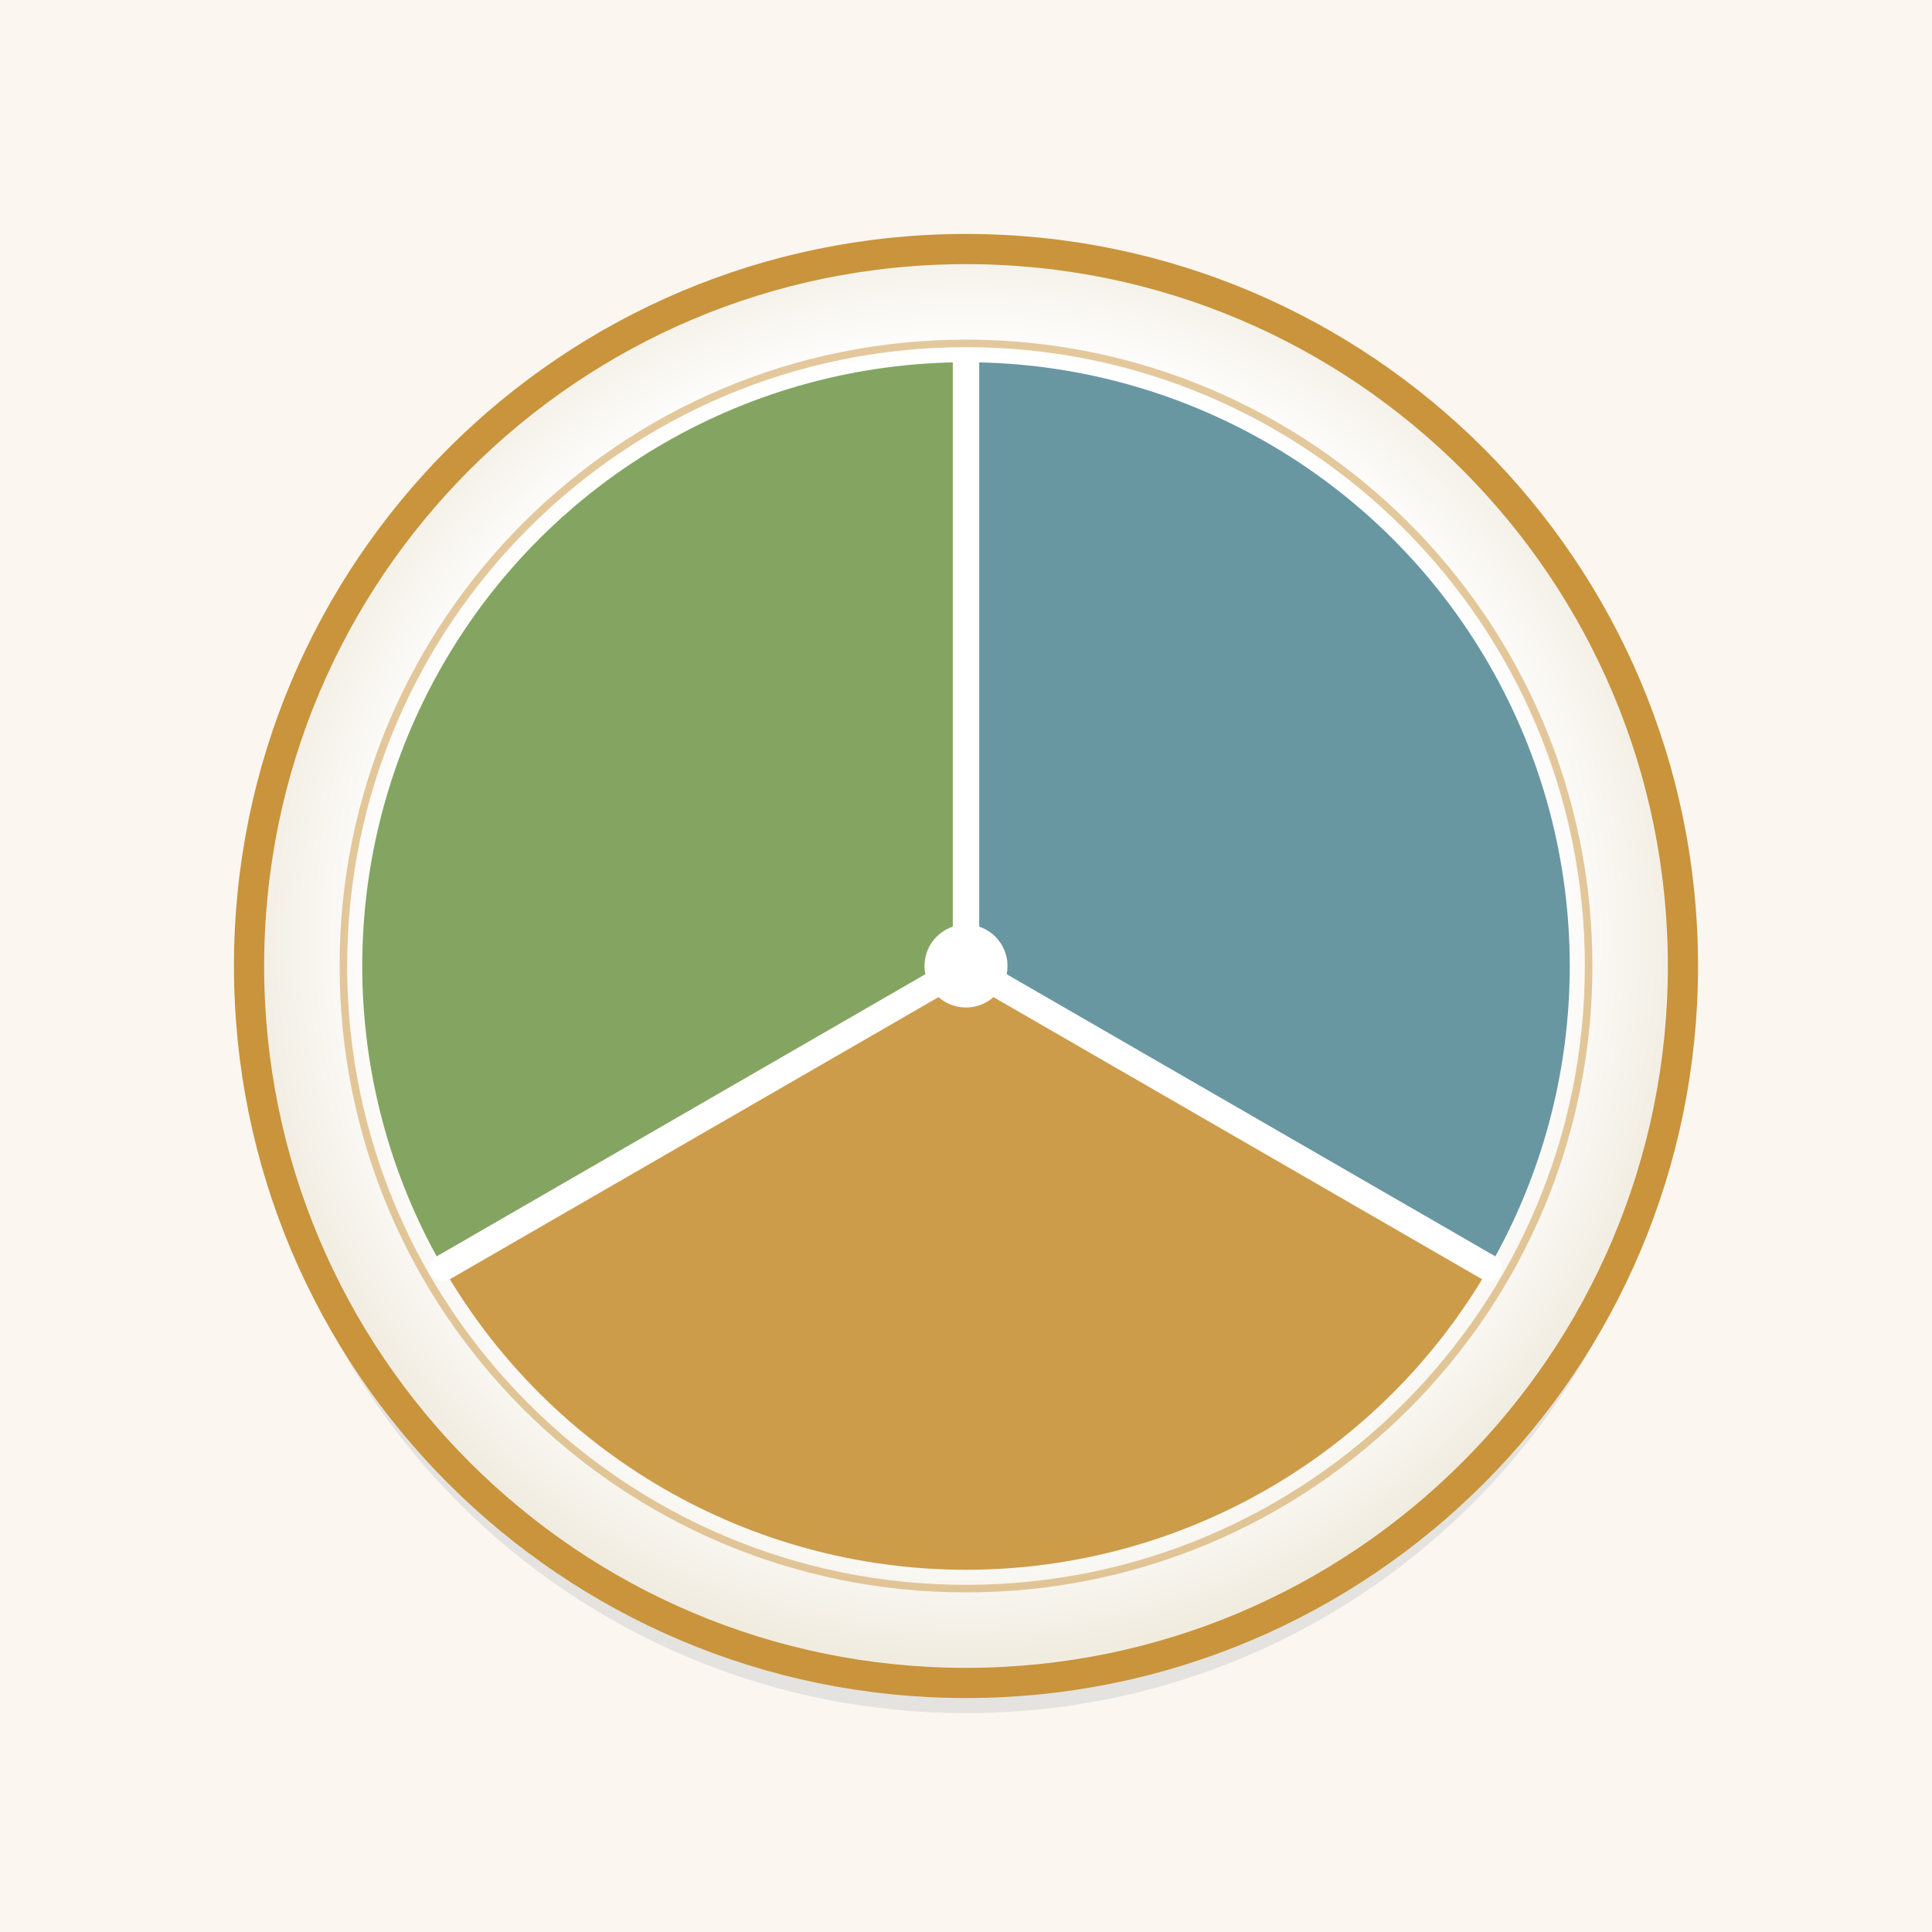
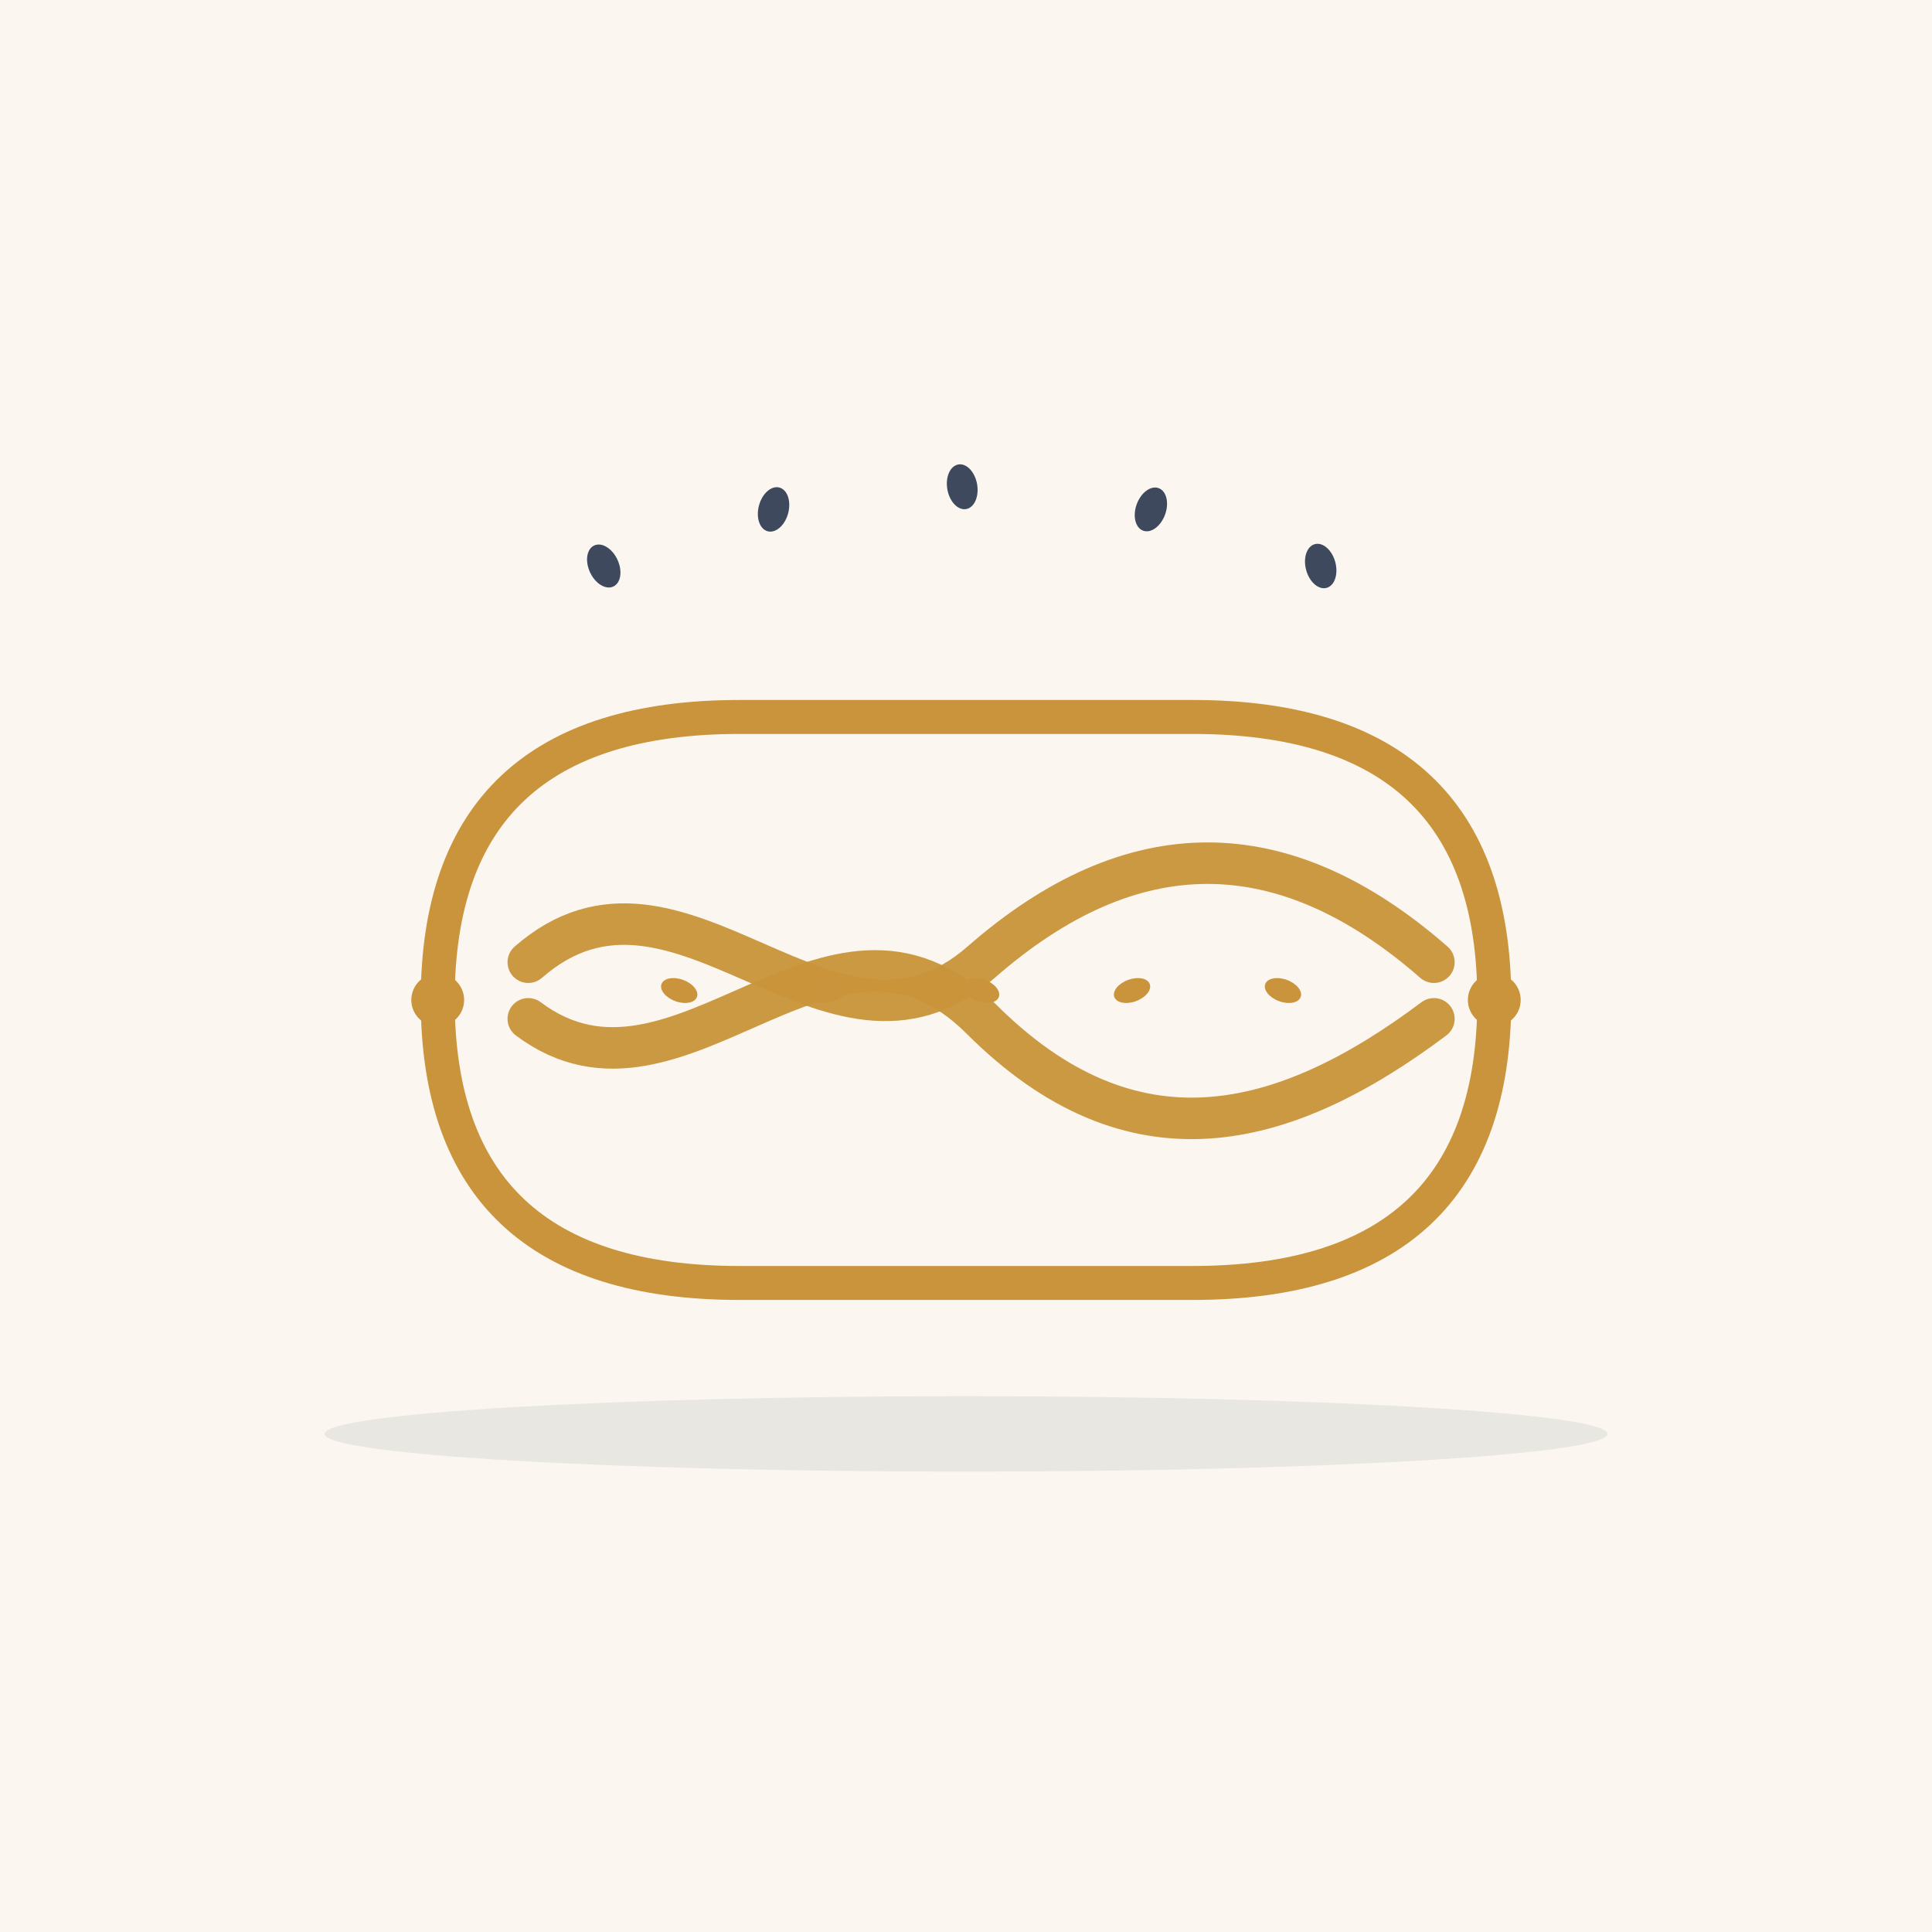
<svg xmlns="http://www.w3.org/2000/svg" viewBox="0 0 1024 1024" width="1024" height="1024">
-   <defs>
-     <radialGradient id="plateShade" cx="50%" cy="48%" r="50%">
-       <stop offset="80%" stop-color="#FFFFFF" />
-       <stop offset="100%" stop-color="#F1ECE0" />
-     </radialGradient>
-   </defs>
  <rect width="1024" height="1024" fill="#FBF7F0" />
-   <circle cx="512" cy="528" r="380" fill="#1F2A44" opacity="0.10" />
-   <circle cx="512" cy="512" r="380" fill="url(#plateShade)" />
-   <path d="M 512 512            L 512 192            A 320 320 0 0 1 789.13 672            Z" fill="#5B8E9A" opacity="0.92" />
-   <path d="M 512 512            L 234.87 672            A 320 320 0 0 1 512 192            Z" fill="#7A9D54" opacity="0.92" />
-   <path d="M 512 512            L 789.13 672            A 320 320 0 0 1 234.87 672            Z" fill="#C9943B" opacity="0.92" />
-   <g stroke="#FFFFFF" stroke-width="14" stroke-linecap="round">
-     <line x1="512" y1="512" x2="512" y2="192" />
-     <line x1="512" y1="512" x2="234.87" y2="672" />
-     <line x1="512" y1="512" x2="789.13" y2="672" />
+   <ellipse cx="512" cy="760" rx="340" ry="20" fill="#1F2A44" opacity="0.08" />
+   <g fill="#1F2A44" opacity="0.85">
+     <ellipse cx="320" cy="300" rx="8" ry="12" transform="rotate(-25 320 300)" />
+     <ellipse cx="410" cy="270" rx="8" ry="12" transform="rotate(15 410 270)" />
+     <ellipse cx="510" cy="258" rx="8" ry="12" transform="rotate(-10 510 258)" />
+     <ellipse cx="610" cy="270" rx="8" ry="12" transform="rotate(20 610 270)" />
+     <ellipse cx="700" cy="300" rx="8" ry="12" transform="rotate(-15 700 300)" />
  </g>
-   <circle cx="512" cy="512" r="22" fill="#FFFFFF" />
-   <circle cx="512" cy="512" r="380" fill="none" stroke="#C9943B" stroke-width="16" />
-   <circle cx="512" cy="512" r="330" fill="none" stroke="#C9943B" stroke-width="4" opacity="0.5" />
+   <path d="M 232 530        Q 232 380, 392 380        L 632 380        Q 792 380, 792 530        Q 792 680, 632 680        L 392 680        Q 232 680, 232 530 Z" fill="none" stroke="#C9943B" stroke-width="18" stroke-linejoin="round" />
+   <g fill="none" stroke="#C9943B" stroke-width="22" stroke-linecap="round">
+     <path d="M 280 510              C 360 440, 440 580, 520 510              S 680 440, 760 510" opacity="0.95" />
+     <path d="M 280 540              C 360 600, 440 460, 520 540              S 680 600, 760 540" opacity="0.95" />
+   </g>
+   <g fill="#C9943B">
+     <ellipse cx="360" cy="525" rx="10" ry="6" transform="rotate(20 360 525)" />
+     <ellipse cx="440" cy="525" rx="10" ry="6" transform="rotate(-20 440 525)" />
+     <ellipse cx="520" cy="525" rx="10" ry="6" transform="rotate(20 520 525)" />
+     <ellipse cx="600" cy="525" rx="10" ry="6" transform="rotate(-20 600 525)" />
+     <ellipse cx="680" cy="525" rx="10" ry="6" transform="rotate(20 680 525)" />
+   </g>
+   <circle cx="232" cy="530" r="14" fill="#C9943B" />
+   <circle cx="792" cy="530" r="14" fill="#C9943B" />
</svg>
